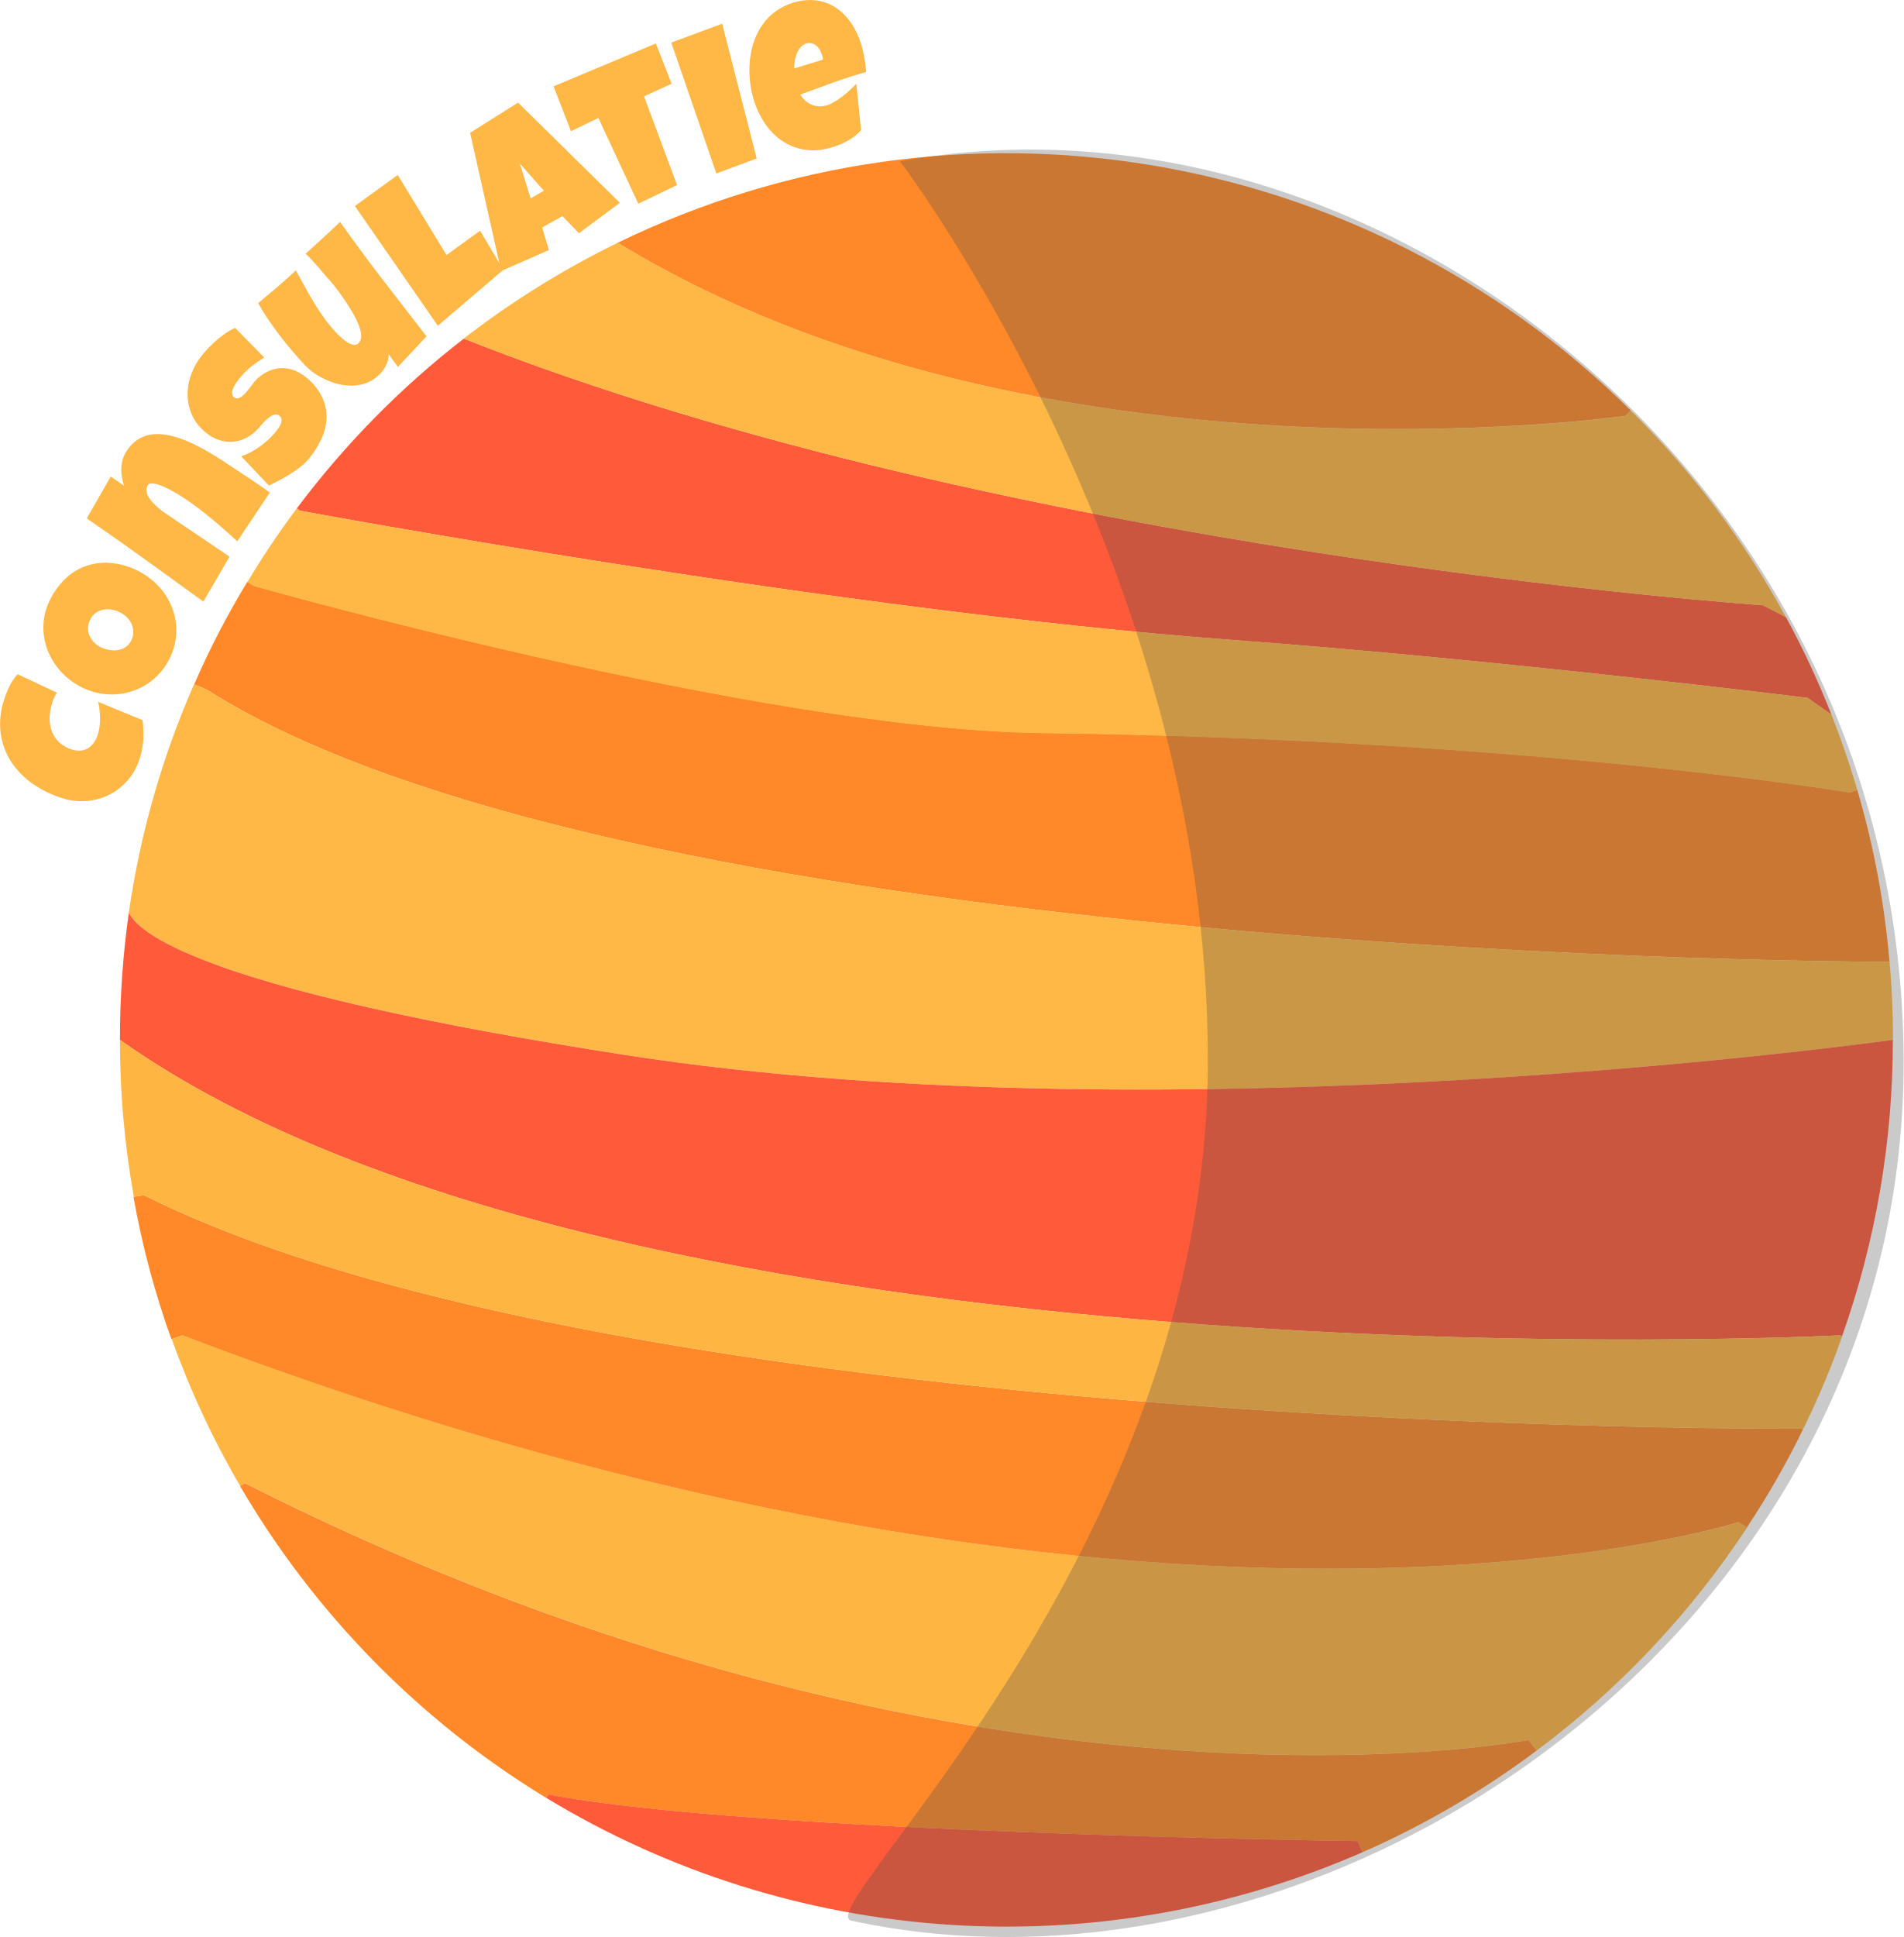
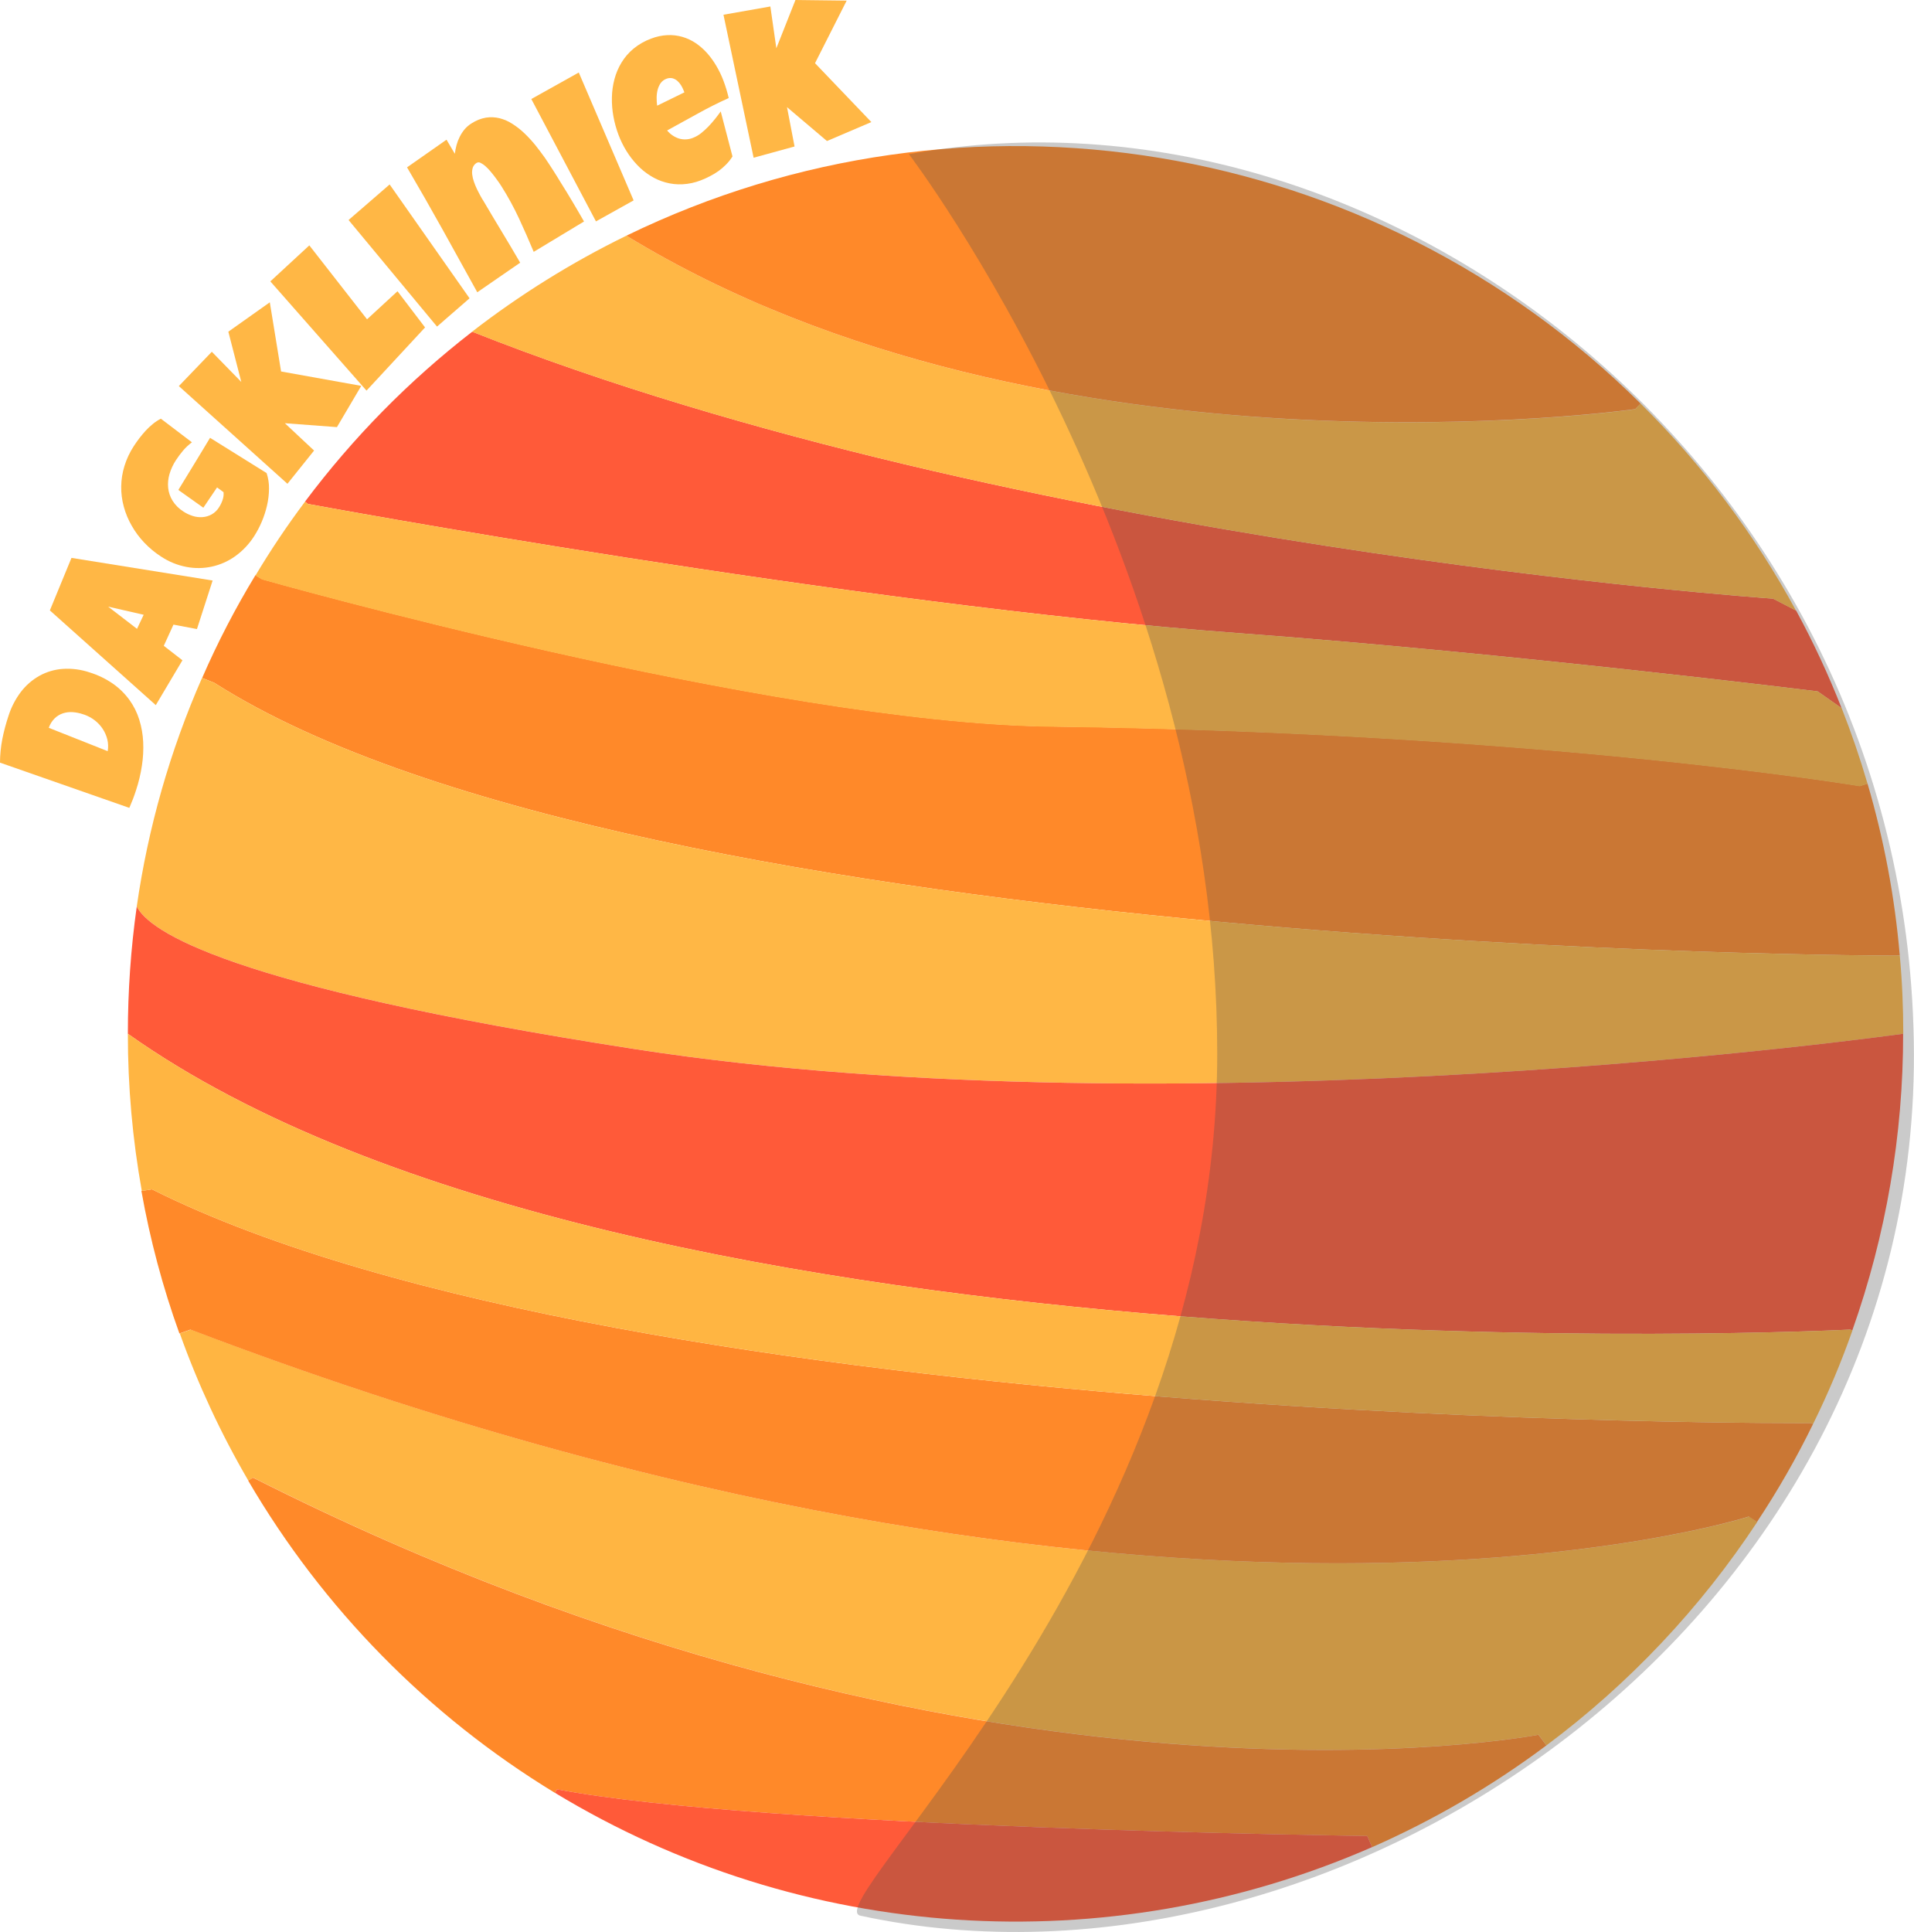
- <svg xmlns="http://www.w3.org/2000/svg" id="Laag_1" data-name="Laag 1" viewBox="0 0 429.33 436.75">
+ <svg xmlns="http://www.w3.org/2000/svg" id="Laag_1" data-name="Laag 1" viewBox="0 0 431.08 435.1">
  <defs>
    <style>.cls-1{fill:#ff8929;}.cls-2{fill:#ff5a39;}.cls-3{fill:#ffb745;}.cls-4{fill:#ffb542;}.cls-5{fill:#4d4d4d;opacity:0.3;isolation:isolate;}</style>
  </defs>
-   <path class="cls-1" d="M257.69,181.51c110.9,1.41,182.3,13.42,182.3,13.42l1.75-.54A196.49,196.49,0,0,1,449,233.07l-.62.06s-282.51,0-379-61.43l-2.74-1.1a191.3,191.3,0,0,1,12-23.14l1.5.9S194.09,180.69,257.69,181.51Z" transform="translate(-22.86 -16.27)" />
-   <path class="cls-2" d="M435.91,177.41l-5.4-3.79s-68.88-8.56-130.39-13.11c-87.9-6.5-209.65-29.1-209.65-29.1l-.67-.51a200.27,200.27,0,0,1,37.67-38.28c122.28,48.48,293,60.12,293,60.12l5.19,2.69A197.59,197.59,0,0,1,435.91,177.41Z" transform="translate(-22.86 -16.27)" />
-   <path class="cls-3" d="M390.63,108.81a199.32,199.32,0,0,1,35,46.62l-5.19-2.69s-170.69-11.64-293-60.12A201.08,201.08,0,0,1,162.19,71c95,58,227.22,39.08,227.22,39.08Z" transform="translate(-22.86 -16.27)" />
-   <path class="cls-1" d="M390.63,108.81l-1.22,1.24S257.18,129,162.19,71A200.1,200.1,0,0,1,390.63,108.81Z" transform="translate(-22.86 -16.27)" />
-   <path class="cls-4" d="M367.66,408.59s-126.33,24.55-289.52-57.9l-1.11.65a198,198,0,0,1-15.42-33.11l2.48-.88c221.09,84.23,351,42.1,351,42.1l1.81,1.22A200.13,200.13,0,0,1,369.41,411Z" transform="translate(-22.86 -16.27)" />
-   <path class="cls-1" d="M369.41,411a200.16,200.16,0,0,1-39.25,22.91l-1.1-2.51s-136.86-1.75-182.49-10.51l-.48.79A201.07,201.07,0,0,1,77,351.35l1.11-.65c163.19,82.45,289.52,57.9,289.52,57.9Z" transform="translate(-22.86 -16.27)" />
-   <path class="cls-2" d="M329.06,431.39l1.1,2.51a200.28,200.28,0,0,1-184.07-12.23l.48-.79C192.2,429.64,329.06,431.39,329.06,431.39Z" transform="translate(-22.86 -16.27)" />
-   <path class="cls-3" d="M90.48,131.41s121.75,22.6,209.65,29.1c61.51,4.55,130.39,13.11,130.39,13.11l5.4,3.79c2.18,5.54,4.13,11.22,5.82,17L440,195s-71.4-12-182.3-13.42c-63.6-.82-177.55-33.15-177.55-33.15l-1.5-.9A190.74,190.74,0,0,1,89.81,130.9Z" transform="translate(-22.86 -16.27)" />
-   <path class="cls-3" d="M69.38,171.7c96.49,61.43,379,61.43,379,61.43l.62-.06c.54,5.82.79,11.7.79,17.66,0,0-161.1,22.74-285.68,3.45-92.2-14.27-109.43-26.65-112.2-32.1a198.06,198.06,0,0,1,14.7-51.48Z" transform="translate(-22.86 -16.27)" />
-   <path class="cls-2" d="M51.91,222.08c2.74,5.45,20,17.83,112.17,32.1,124.58,19.29,285.68-3.45,285.68-3.45a199.7,199.7,0,0,1-11.44,66.79l-.51-.17s-274,14.16-387.9-66.62A204.87,204.87,0,0,1,51.91,222.08Z" transform="translate(-22.86 -16.27)" />
-   <path class="cls-1" d="M55.33,285.76c108.78,54.39,373.72,52.64,373.72,52.64l.43.2a192.64,192.64,0,0,1-12.63,22.07L415,359.45s-129.86,42.13-351-42.1l-2.48.88a194.81,194.81,0,0,1-8.56-32.1Z" transform="translate(-22.86 -16.27)" />
-   <path class="cls-4" d="M55.33,285.76l-2.28.37a199.12,199.12,0,0,1-3.14-35.4c113.89,80.78,387.93,66.62,387.93,66.62l.51.17a189,189,0,0,1-8.87,21.08l-.43-.2S164.11,340.15,55.33,285.76Z" transform="translate(-22.86 -16.27)" />
-   <path class="cls-5" d="M452.16,252.3c2.36,131.51-130.25,220.18-237.25,197.05-10.09-2.18,80.36-82.63,80.36-194.11s-69.44-202.6-69.44-202.6C332.54,33.17,449.91,123.48,452.16,252.3Z" transform="translate(-22.86 -16.27)" />
-   <path class="cls-3" d="M26.83,168.3l8.86,4.15a7.2,7.2,0,0,0-.64,1.19,12.1,12.1,0,0,0-1,4.48,8,8,0,0,0,.49,3,6.67,6.67,0,0,0,1.62,2.49A7.1,7.1,0,0,0,39,185.25a5.11,5.11,0,0,0,2.09.26,3.83,3.83,0,0,0,1.7-.58,4.47,4.47,0,0,0,1.3-1.3,7.17,7.17,0,0,0,.88-1.89,9.24,9.24,0,0,0,.36-1.74,14.7,14.7,0,0,0,.09-1.88c0-.63-.06-1.25-.13-1.87s-.18-1.19-.3-1.73l10,4.12a14.13,14.13,0,0,1,.19,2.1c0,.74,0,1.48,0,2.24a20.4,20.4,0,0,1-.28,2.22,15.13,15.13,0,0,1-.51,2.06,13.63,13.63,0,0,1-6.81,8.16,14,14,0,0,1-5.12,1.46,14.21,14.21,0,0,1-5.59-.65,24.11,24.11,0,0,1-6.73-3.3,18.25,18.25,0,0,1-4.82-5A15.54,15.54,0,0,1,23,181.53a17.43,17.43,0,0,1,.79-7.54A21.94,21.94,0,0,1,25,171,11.07,11.07,0,0,1,26.83,168.3Z" transform="translate(-22.86 -16.27)" />
-   <path class="cls-3" d="M53.44,144.72a16.83,16.83,0,0,1,3.46,2.13,15.94,15.94,0,0,1,2.73,2.78,15.12,15.12,0,0,1,1.9,3.31,14.11,14.11,0,0,1,.94,7.52,14,14,0,0,1-1.18,3.91,14.4,14.4,0,0,1-2.12,3.36,15.07,15.07,0,0,1-2.81,2.56A14,14,0,0,1,53,172a13.77,13.77,0,0,1-3.65.8,15.3,15.3,0,0,1-3.81-.16,14.74,14.74,0,0,1-3.78-1.17,16.5,16.5,0,0,1-3.36-2.07,16.18,16.18,0,0,1-2.71-2.78,16,16,0,0,1-1.92-3.3,14.53,14.53,0,0,1-1-3.64,14,14,0,0,1,0-3.82,13.06,13.06,0,0,1,1.12-3.81A17,17,0,0,1,37.35,147a13,13,0,0,1,10.12-3.82A16.77,16.77,0,0,1,53.44,144.72Zm-3.72,9.52a6.17,6.17,0,0,0-1.87-.54,5.19,5.19,0,0,0-1.85.07,4.18,4.18,0,0,0-1.63.75A3.8,3.8,0,0,0,43.18,156a4.35,4.35,0,0,0-.1,3.68,4.87,4.87,0,0,0,1.06,1.51,5.84,5.84,0,0,0,1.6,1.1,7.34,7.34,0,0,0,1.87.55,5.74,5.74,0,0,0,1.94,0,4.44,4.44,0,0,0,1.71-.71,3.67,3.67,0,0,0,1.23-1.52,4.24,4.24,0,0,0,.43-1.95,4.41,4.41,0,0,0-.43-1.8,5.51,5.51,0,0,0-1.13-1.53A5.93,5.93,0,0,0,49.72,154.24Z" transform="translate(-22.86 -16.27)" />
-   <path class="cls-3" d="M75.23,121.58q2.17,1.41,4.29,2.83t4.2,2.91l-7.35,11q-3-2.79-6.18-5.4a66.23,66.23,0,0,0-6.62-4.86l-.82-.5c-.38-.23-.82-.47-1.32-.74s-1-.52-1.55-.77a12,12,0,0,0-1.55-.58,4.85,4.85,0,0,0-1.3-.21.89.89,0,0,0-.8.37A2,2,0,0,0,55.9,127a3.56,3.56,0,0,0,.51,1.4,7.55,7.55,0,0,0,1.06,1.35A15.49,15.49,0,0,0,58.81,131c.46.38.91.72,1.34,1s.79.55,1.08.73c2.23,1.53,4.47,3,6.69,4.52s4.46,3,6.71,4.54l-5.91,10.12-13.09-9.46q-6.51-4.69-13.2-9.3l5.41-9.42,3,2.07a14.54,14.54,0,0,1-.49-2,9.42,9.42,0,0,1-.13-2,8.64,8.64,0,0,1,.32-1.94,7,7,0,0,1,.85-1.85,8.58,8.58,0,0,1,2.39-2.53,7.94,7.94,0,0,1,2.83-1.18,9.73,9.73,0,0,1,3.15-.07,18.07,18.07,0,0,1,3.32.76,30.18,30.18,0,0,1,3.35,1.36c1.12.54,2.19,1.11,3.23,1.71s2,1.21,3,1.81Z" transform="translate(-22.86 -16.27)" />
-   <path class="cls-3" d="M92.05,101.48a12.63,12.63,0,0,1,3.45,4.33,10.45,10.45,0,0,1,1,4.72,12.56,12.56,0,0,1-1.19,4.79,20.42,20.42,0,0,1-3,4.63,12.05,12.05,0,0,1-1.82,1.69c-.73.56-1.51,1.09-2.33,1.6s-1.64,1-2.45,1.4-1.55.8-2.21,1.1l-6.23-6.58A16,16,0,0,0,81.4,117a19,19,0,0,0,3.48-3.18c.19-.22.4-.5.65-.83a5.24,5.24,0,0,0,.61-1,2.55,2.55,0,0,0,.22-1.06,1.25,1.25,0,0,0-.5-.93,1.09,1.09,0,0,0-.75-.27,2.08,2.08,0,0,0-.85.21,4.27,4.27,0,0,0-.86.57c-.29.23-.56.48-.81.72s-.48.5-.68.73l-.47.56a10,10,0,0,1-2.79,2.35,8,8,0,0,1-3.14,1,7.88,7.88,0,0,1-3.27-.4,9.63,9.63,0,0,1-3.16-1.83,10.47,10.47,0,0,1-3-4,11.23,11.23,0,0,1-.91-4.59,13.16,13.16,0,0,1,.94-4.69,14.9,14.9,0,0,1,2.54-4.26c.48-.58,1-1.15,1.56-1.72A22.62,22.62,0,0,1,72,92.73c.61-.51,1.25-1,1.89-1.42a13.62,13.62,0,0,1,2-1.11l6.56,6.68a28.49,28.49,0,0,0-2.79,1.93,16.76,16.76,0,0,0-2.42,2.33c-.13.15-.3.35-.49.59s-.39.51-.59.8-.37.59-.54.91a4.54,4.54,0,0,0-.37.92,1.72,1.72,0,0,0,0,.84,1.05,1.05,0,0,0,.43.67,1,1,0,0,0,.84.21,2.34,2.34,0,0,0,.9-.44,5.57,5.57,0,0,0,.89-.87c.3-.34.58-.69.85-1l.74-1a8.13,8.13,0,0,1,.6-.73,9.47,9.47,0,0,1,2.73-2,7.78,7.78,0,0,1,3-.77,7.66,7.66,0,0,1,3,.51A10.07,10.07,0,0,1,92.05,101.48Z" transform="translate(-22.86 -16.27)" />
-   <path class="cls-3" d="M99.54,66.3q4.72,6.65,9.61,13t9.9,12.8L112.6,99l-2.1-2.88a4.78,4.78,0,0,1-.16,1.4,6,6,0,0,1-.53,1.35,7.3,7.3,0,0,1-.81,1.21,8.37,8.37,0,0,1-3.55,2.56,9.64,9.64,0,0,1-2.92.57,12.36,12.36,0,0,1-3.06-.27,15.56,15.56,0,0,1-3-1,16.09,16.09,0,0,1-2.7-1.5,13.2,13.2,0,0,1-2.2-1.9c-.94-1-1.89-2.08-2.85-3.21s-1.9-2.27-2.8-3.46-1.77-2.39-2.6-3.61-1.56-2.43-2.22-3.64c1.44-1.2,2.87-2.41,4.31-3.63s2.83-2.48,4.18-3.76l2,3.65c.66,1.22,1.35,2.42,2.06,3.6s1.48,2.34,2.28,3.45a31.93,31.93,0,0,0,2.62,3.21c.21.24.54.57,1,1a10.69,10.69,0,0,0,1.37,1.13,4.93,4.93,0,0,0,1.48.72,1.27,1.27,0,0,0,1.28-.29,2.12,2.12,0,0,0,.64-1.61,6.87,6.87,0,0,0-.47-2.3,17.82,17.82,0,0,0-1.31-2.76c-.56-1-1.19-2-1.87-3s-1.41-2-2.16-3S97,79.26,96.27,78.43,95,76.86,94.39,76.22s-1-1.15-1.33-1.49-.42-.44-.63-.65-.43-.41-.66-.61c.76-.65,1.5-1.3,2.23-2s1.46-1.32,2.19-2c.57-.52,1.13-1,1.69-1.58S99,66.87,99.54,66.3Z" transform="translate(-22.86 -16.27)" />
-   <path class="cls-3" d="M131.14,68.29l5.22,8.82L121.61,89.72l-18.71-27,9.66-7,11,18.05Z" transform="translate(-22.86 -16.27)" />
-   <path class="cls-3" d="M162.66,62l-9.22,6.85L149.69,65l-4.56,2.56,1.53,5.09-10.78,4.73-7-31.16,10.82-6.81Zm-17.13-2.73-5.43-6.12L142.53,61Z" transform="translate(-22.86 -16.27)" />
-   <path class="cls-3" d="M170.78,26.07l3.54,9.08L168.11,38l7.45,20-8.75,4.2-9-19.34-6.18,3-3.92-10.12Z" transform="translate(-22.86 -16.27)" />
-   <path class="cls-3" d="M185.73,21.62,193.52,52l-9.1,3.38L174.25,25.87Z" transform="translate(-22.86 -16.27)" />
-   <path class="cls-3" d="M217.65,28.5a31.07,31.07,0,0,1,.55,4q-3.8,1.06-7.48,2.4l-7.37,2.69a5.68,5.68,0,0,0,2.37,2.2,4.84,4.84,0,0,0,3.18.34,6.35,6.35,0,0,0,1.9-.75,15.64,15.64,0,0,0,1.95-1.29c.63-.48,1.23-1,1.79-1.51s1.05-1,1.45-1.41l1.06,10.44a10.11,10.11,0,0,1-1.66,1.54,13.16,13.16,0,0,1-2,1.21,16.12,16.12,0,0,1-2.14.9,20,20,0,0,1-2.17.59,13.19,13.19,0,0,1-4.2.25,12.28,12.28,0,0,1-3.69-1,12.53,12.53,0,0,1-3.16-2,15.36,15.36,0,0,1-2.55-2.84,19.42,19.42,0,0,1-1.9-3.48,20.93,20.93,0,0,1-1.21-3.87,23.37,23.37,0,0,1-.49-4.27,20.82,20.82,0,0,1,.31-4.26,17.47,17.47,0,0,1,1.21-4,14.36,14.36,0,0,1,2.14-3.47,12.66,12.66,0,0,1,3.16-2.68A13.72,13.72,0,0,1,203,16.55a11.64,11.64,0,0,1,3.77-.21,10.55,10.55,0,0,1,3.27.91,10.7,10.7,0,0,1,2.74,1.86A14,14,0,0,1,215,21.73a17.91,17.91,0,0,1,1.63,3.21A22.51,22.51,0,0,1,217.65,28.5Zm-9.24.72A7.2,7.2,0,0,0,208,28a4.16,4.16,0,0,0-.69-1.11,3,3,0,0,0-1-.72A2.2,2.2,0,0,0,205,26a2.78,2.78,0,0,0-1.49.82,4.58,4.58,0,0,0-.92,1.46,7.38,7.38,0,0,0-.48,1.76,11.61,11.61,0,0,0-.14,1.67l6.52-2Z" transform="translate(-22.86 -16.27)" />
+   <path class="cls-1" d="M257.69,181.51c110.9,1.41,182.3,13.42,182.3,13.42l1.75-.54A196.49,196.49,0,0,1,449,233.07l-.62.06s-282.51,0-379-61.43l-2.74-1.1a191.3,191.3,0,0,1,12-23.14l1.5.9S194.09,180.69,257.69,181.51Z" transform="translate(-21.11 -17.92)" />
+   <path class="cls-2" d="M435.91,177.41l-5.4-3.79s-68.88-8.56-130.39-13.11c-87.9-6.5-209.65-29.1-209.65-29.1l-.67-.51a200.27,200.27,0,0,1,37.67-38.28c122.28,48.48,293,60.12,293,60.12l5.19,2.69A197.59,197.59,0,0,1,435.91,177.41Z" transform="translate(-21.11 -17.92)" />
+   <path class="cls-3" d="M390.63,108.81a199.32,199.32,0,0,1,35,46.62l-5.19-2.69s-170.69-11.64-293-60.12A201.08,201.08,0,0,1,162.19,71c95,58,227.22,39.08,227.22,39.08Z" transform="translate(-21.11 -17.92)" />
+   <path class="cls-1" d="M390.63,108.81l-1.22,1.24S257.18,129,162.19,71A200.1,200.1,0,0,1,390.63,108.81Z" transform="translate(-21.11 -17.92)" />
+   <path class="cls-4" d="M367.66,408.59s-126.33,24.55-289.52-57.9l-1.11.65a198,198,0,0,1-15.42-33.11l2.48-.88c221.09,84.23,351,42.1,351,42.1l1.81,1.22A200.13,200.13,0,0,1,369.41,411Z" transform="translate(-21.11 -17.92)" />
+   <path class="cls-1" d="M369.41,411a200.16,200.16,0,0,1-39.25,22.91l-1.1-2.51s-136.86-1.75-182.49-10.51l-.48.79A201.07,201.07,0,0,1,77,351.35l1.11-.65c163.19,82.45,289.52,57.9,289.52,57.9Z" transform="translate(-21.11 -17.92)" />
+   <path class="cls-2" d="M329.06,431.39l1.1,2.51a200.28,200.28,0,0,1-184.07-12.23l.48-.79C192.2,429.64,329.06,431.39,329.06,431.39Z" transform="translate(-21.11 -17.92)" />
+   <path class="cls-3" d="M90.48,131.41s121.75,22.6,209.65,29.1c61.51,4.55,130.39,13.11,130.39,13.11l5.4,3.79c2.18,5.54,4.13,11.22,5.82,17L440,195s-71.4-12-182.3-13.42c-63.6-.82-177.55-33.15-177.55-33.15l-1.5-.9A190.74,190.74,0,0,1,89.81,130.9Z" transform="translate(-21.11 -17.92)" />
+   <path class="cls-3" d="M69.38,171.7c96.49,61.43,379,61.43,379,61.43l.62-.06c.54,5.82.79,11.7.79,17.66,0,0-161.1,22.74-285.68,3.45-92.2-14.27-109.43-26.65-112.2-32.1a198.06,198.06,0,0,1,14.7-51.48Z" transform="translate(-21.11 -17.92)" />
+   <path class="cls-2" d="M51.91,222.08c2.74,5.45,20,17.83,112.17,32.1,124.58,19.29,285.68-3.45,285.68-3.45a199.7,199.7,0,0,1-11.44,66.79l-.51-.17s-274,14.16-387.9-66.62A204.87,204.87,0,0,1,51.91,222.08Z" transform="translate(-21.11 -17.92)" />
+   <path class="cls-1" d="M55.33,285.76c108.78,54.39,373.72,52.64,373.72,52.64l.43.2a192.64,192.64,0,0,1-12.63,22.07L415,359.45s-129.86,42.13-351-42.1l-2.48.88a194.81,194.81,0,0,1-8.56-32.1Z" transform="translate(-21.11 -17.92)" />
+   <path class="cls-4" d="M55.33,285.76l-2.28.37a199.12,199.12,0,0,1-3.14-35.4c113.89,80.78,387.93,66.62,387.93,66.62l.51.17a189,189,0,0,1-8.87,21.08l-.43-.2S164.11,340.15,55.33,285.76Z" transform="translate(-21.11 -17.92)" />
+   <path class="cls-5" d="M452.16,252.3c2.36,131.51-130.25,220.18-237.25,197.05-10.09-2.18,80.36-82.63,80.36-194.11s-69.44-202.6-69.44-202.6C332.54,33.17,449.91,123.48,452.16,252.3Z" transform="translate(-21.11 -17.92)" />
+   <path class="cls-3" d="M41.35,169.37a19.1,19.1,0,0,1,5.26,2.57,15.74,15.74,0,0,1,3.66,3.62A15.4,15.4,0,0,1,52.48,180a20.07,20.07,0,0,1,.88,5,26.44,26.44,0,0,1-.29,5.36,33.49,33.49,0,0,1-1.31,5.5c-.22.68-.45,1.35-.7,2s-.52,1.3-.82,2L21.11,189.67a28.85,28.85,0,0,1,.52-5.3A43.31,43.31,0,0,1,23,179.21a18,18,0,0,1,2.8-5.45,13.72,13.72,0,0,1,4.18-3.64,12.68,12.68,0,0,1,5.28-1.56A15.65,15.65,0,0,1,41.35,169.37Zm-1.5,9.42a9,9,0,0,0-2.36-.49,5.8,5.8,0,0,0-2.22.27,4.87,4.87,0,0,0-1.87,1.15,5.45,5.45,0,0,0-1.3,2.11l13.27,5.26a6.6,6.6,0,0,0-.09-2.66,7.59,7.59,0,0,0-1.05-2.38,8,8,0,0,0-1.77-1.9,8.66,8.66,0,0,0-2.31-1.27Z" transform="translate(-21.11 -17.92)" />
+   <path class="cls-3" d="M69,148.66l-3.53,10.93-5.29-1L58,163.36l4.2,3.26-6,10.1L32.34,155.39l4.87-11.83Zm-15.53,7.71-8-1.83,6.5,5Z" transform="translate(-21.11 -17.92)" />
+   <path class="cls-3" d="M81.16,124.46A10.64,10.64,0,0,1,81.7,128a17.41,17.41,0,0,1-.45,3.77,21.72,21.72,0,0,1-1.19,3.66,21.31,21.31,0,0,1-1.7,3.23,16.46,16.46,0,0,1-4.28,4.53,14.23,14.23,0,0,1-11,2.4,15.5,15.5,0,0,1-5.71-2.34,20.44,20.44,0,0,1-3.77-3.13,19.19,19.19,0,0,1-2.82-3.8A17.74,17.74,0,0,1,49,132.05a16.31,16.31,0,0,1,.14-9.18,17.69,17.69,0,0,1,2.13-4.52c.36-.55.76-1.13,1.22-1.73s.94-1.17,1.45-1.73a15.53,15.53,0,0,1,1.63-1.52,10.33,10.33,0,0,1,1.77-1.16l7,5.32a12.22,12.22,0,0,0-2,1.87,22.57,22.57,0,0,0-1.6,2.15,11.76,11.76,0,0,0-1.46,3.15,8.23,8.23,0,0,0-.29,3.13,6.87,6.87,0,0,0,1,2.88,7.76,7.76,0,0,0,2.43,2.41,8.24,8.24,0,0,0,2.11,1,5.73,5.73,0,0,0,2.19.26,4.91,4.91,0,0,0,2.06-.61,4.57,4.57,0,0,0,1.67-1.61,7.33,7.33,0,0,0,.79-1.64,4,4,0,0,0,.22-1.76L70,127.69l-3.09,4.57-5.63-4q1.77-2.93,3.57-5.84c1.2-2,2.39-3.91,3.57-5.9Z" transform="translate(-21.11 -17.92)" />
+   <path class="cls-3" d="M81.88,86l2.54,15.58,18.06,3.24L97,114.11l-11.73-.88,6.58,6.16-6,7.48-24.46-22,7.43-7.73,6.64,6.8L72.54,92.62Z" transform="translate(-21.11 -17.92)" />
+   <path class="cls-3" d="M110.64,83.51l6.21,8.15-13.19,14.23L82,81.29l8.78-8.11,13,16.65Z" transform="translate(-21.11 -17.92)" />
+   <path class="cls-3" d="M108.87,59.46l18,25.64-7.33,6.37-19.92-24Z" transform="translate(-21.11 -17.92)" />
+   <path class="cls-3" d="M147.39,59c.92,1.46,1.82,2.92,2.68,4.38s1.73,2.92,2.58,4.42l-11.33,6.84q-1.59-3.81-3.31-7.52a64.52,64.52,0,0,0-3.93-7.2c-.1-.17-.28-.44-.53-.81s-.54-.77-.88-1.22-.69-.9-1.08-1.36a11.94,11.94,0,0,0-1.15-1.19,4.57,4.57,0,0,0-1.09-.74.89.89,0,0,0-.88,0,2,2,0,0,0-.88,1.09,3.76,3.76,0,0,0-.13,1.48,7.86,7.86,0,0,0,.39,1.67,15.56,15.56,0,0,0,.69,1.68c.26.55.52,1,.78,1.51s.48.83.66,1.11c1.38,2.34,2.75,4.65,4.14,6.94s2.76,4.61,4.15,7l-9.66,6.66q-3.92-7.12-7.82-14.13t-8-14l8.89-6.23,1.87,3.17a15.24,15.24,0,0,1,.4-2,9.6,9.6,0,0,1,.72-1.85A8.51,8.51,0,0,1,125.79,47a6.61,6.61,0,0,1,1.55-1.31,8.53,8.53,0,0,1,3.24-1.28,7.89,7.89,0,0,1,3.07.14,9.87,9.87,0,0,1,2.88,1.27,17.54,17.54,0,0,1,2.68,2.1,29.78,29.78,0,0,1,2.45,2.65c.78,1,1.52,1.94,2.2,2.92s1.32,2,1.91,2.9S146.91,58.22,147.39,59Z" transform="translate(-21.11 -17.92)" />
+   <path class="cls-3" d="M151.47,34.25l12.35,28.8-8.48,4.73L140.78,40.22Z" transform="translate(-21.11 -17.92)" />
+   <path class="cls-3" d="M184.08,36.16A29.82,29.82,0,0,1,185.24,40q-3.6,1.62-7,3.52l-6.87,3.78A5.75,5.75,0,0,0,174,49.11a4.78,4.78,0,0,0,3.2-.15,6.93,6.93,0,0,0,1.76-1,16.92,16.92,0,0,0,1.73-1.57c.55-.58,1.06-1.17,1.54-1.77s.88-1.15,1.21-1.61l2.65,10.14a10.1,10.1,0,0,1-1.41,1.79A13.9,13.9,0,0,1,183,56.4a16.13,16.13,0,0,1-2,1.21,17.89,17.89,0,0,1-2.06.93,13.08,13.08,0,0,1-4.11.88A12,12,0,0,1,171,59a12.39,12.39,0,0,1-3.43-1.52,14.8,14.8,0,0,1-2.95-2.42,19.4,19.4,0,0,1-2.42-3.14,21.29,21.29,0,0,1-1.79-3.65,24,24,0,0,1-1.14-4.13,21.27,21.27,0,0,1-.34-4.27,17.15,17.15,0,0,1,.58-4.13A14,14,0,0,1,161.1,32a12.52,12.52,0,0,1,2.71-3.13,13.63,13.63,0,0,1,3.95-2.25,11.66,11.66,0,0,1,3.69-.79,10.36,10.36,0,0,1,3.37.4,10.63,10.63,0,0,1,3,1.41,14,14,0,0,1,2.57,2.26,18,18,0,0,1,2.1,2.92A21.14,21.14,0,0,1,184.08,36.16Zm-9,2.12a6.84,6.84,0,0,0-.59-1.18,4.63,4.63,0,0,0-.85-1,2.9,2.9,0,0,0-1.09-.56,2.24,2.24,0,0,0-1.31.11,2.8,2.8,0,0,0-1.34,1,4.78,4.78,0,0,0-.69,1.58,7.28,7.28,0,0,0-.2,1.81,12.14,12.14,0,0,0,.11,1.68l6.14-3Z" transform="translate(-21.11 -17.92)" />
+   <path class="cls-3" d="M211.81,18.06l-7.13,14.09,12.69,13.26-10,4.27-9-7.63,1.7,8.86-9.22,2.53-6.79-32.2,10.56-1.86,1.35,9.41,4.3-10.87Z" transform="translate(-21.11 -17.92)" />
</svg>
